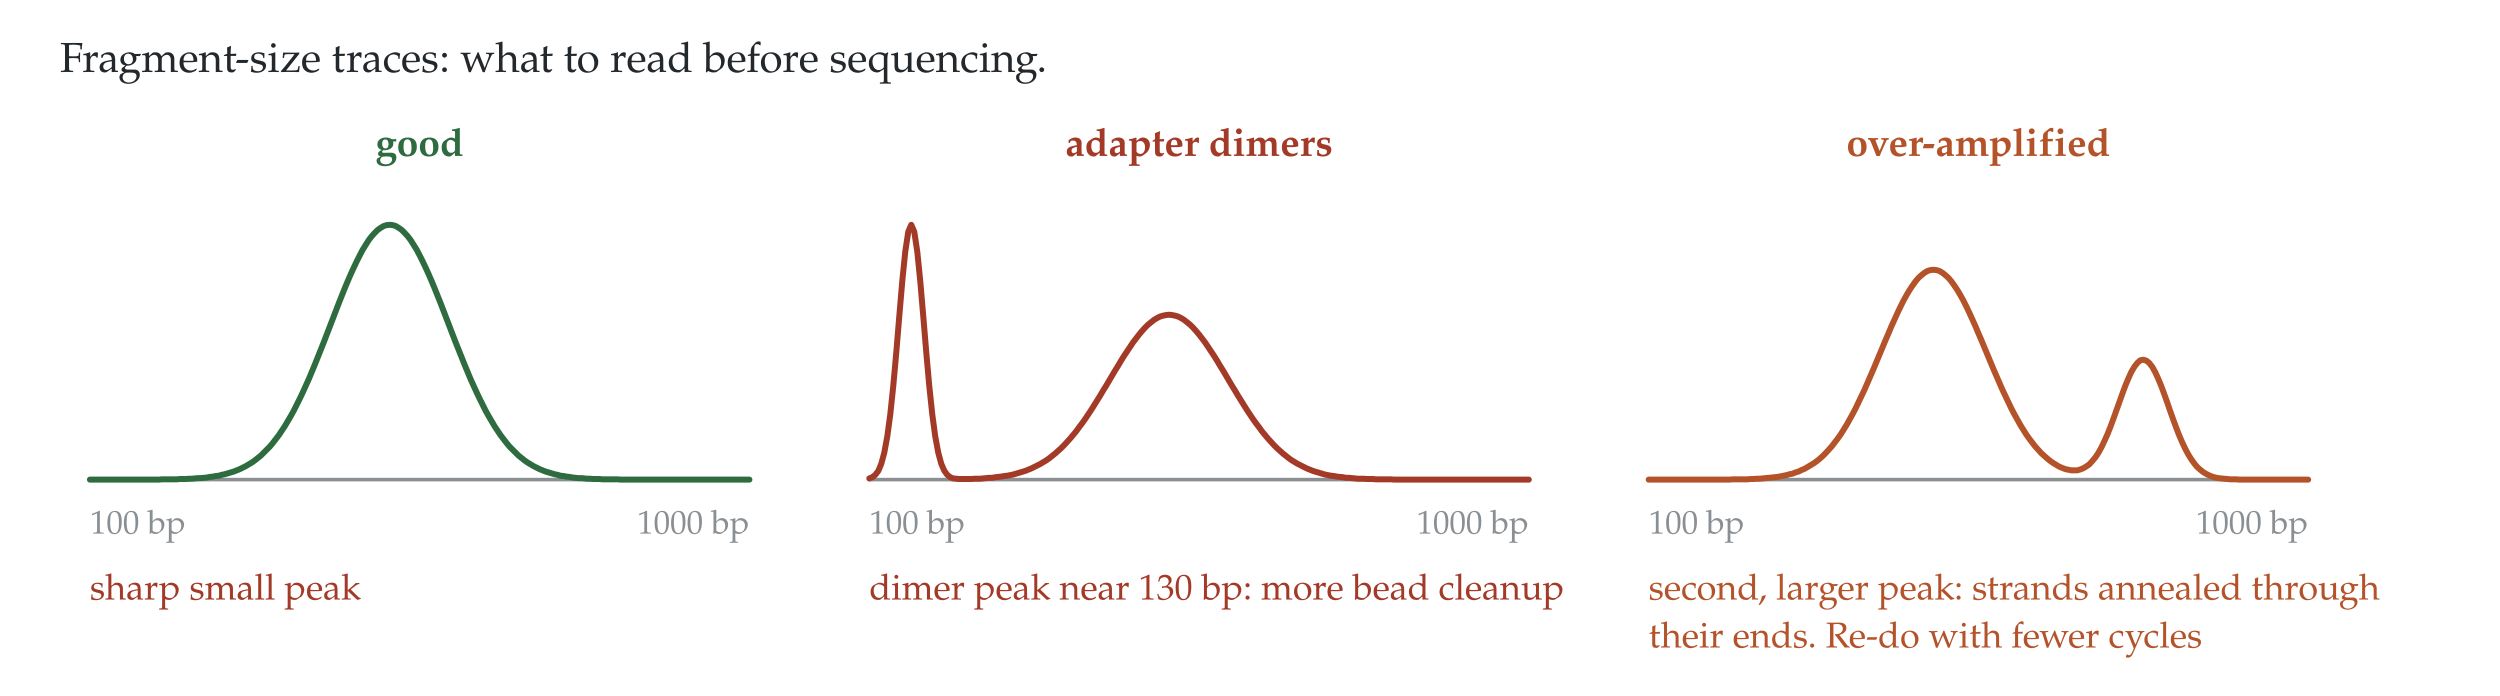
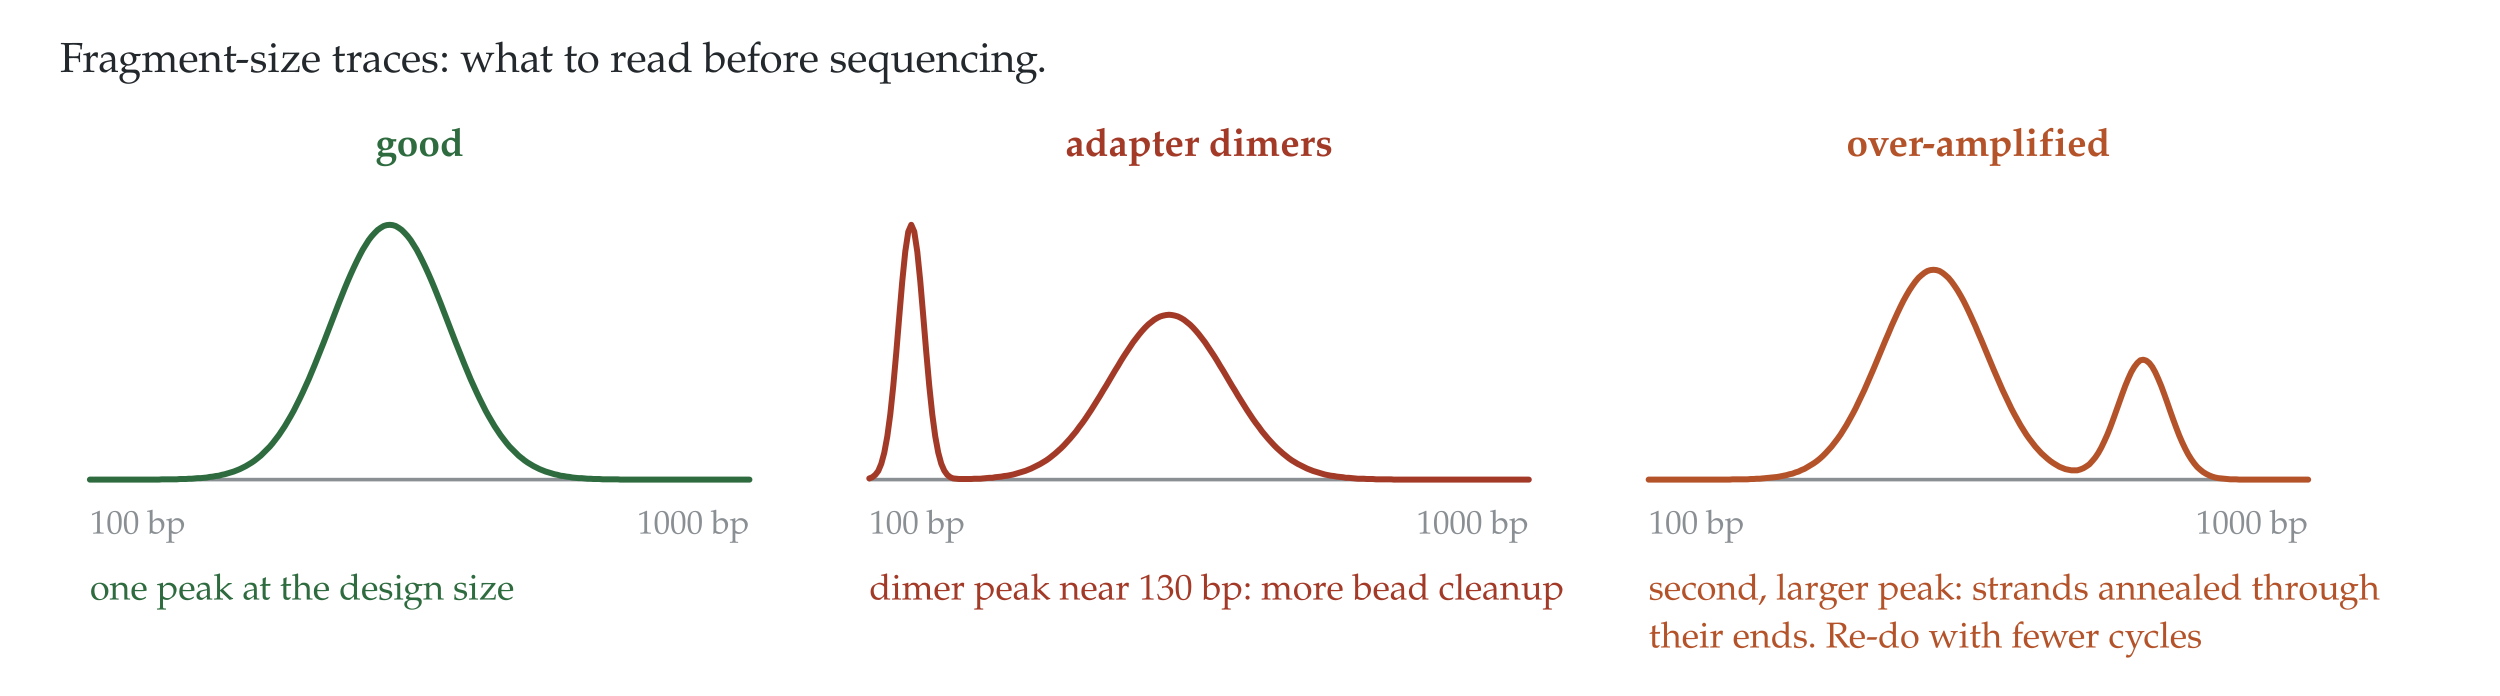
<svg xmlns="http://www.w3.org/2000/svg" viewBox="0 0 834 232" width="834" height="232" font-family="&quot;Palatino Linotype&quot;, &quot;Book Antiqua&quot;, Palatino, FreeSerif, serif" fill="#23282d">
  <rect width="800" height="232" fill="none" />
  <text x="20" y="24" font-size="14">Fragment-size traces: what to read before sequencing.</text>
  <line x1="30" y1="160" x2="250" y2="160" stroke="#8a8f94" stroke-width="1.2" stroke-linecap="round" />
  <text x="140" y="52" font-size="13" text-anchor="middle" fill="#2e6b3f" font-weight="bold">good</text>
  <path d="M 30.0 160.0 L 31.0 160.0 L 32.0 160.0 L 33.0 160.0 L 34.0 160.0 L 35.0 160.0 L 36.0 160.0 L 37.0 160.0 L 38.0 160.0 L 39.0 160.0 L 40.0 160.0 L 41.0 160.0 L 42.0 160.0 L 43.0 160.0 L 44.0 160.0 L 45.0 160.0 L 46.0 160.0 L 47.0 160.0 L 48.0 160.0 L 49.0 160.0 L 50.0 160.0 L 51.0 160.0 L 52.0 160.0 L 53.0 160.0 L 54.0 159.9 L 55.0 159.9 L 56.0 159.9 L 57.0 159.9 L 58.0 159.9 L 59.0 159.9 L 60.0 159.8 L 61.0 159.8 L 62.0 159.8 L 63.0 159.7 L 64.0 159.7 L 65.0 159.6 L 66.0 159.5 L 67.0 159.5 L 68.0 159.4 L 69.0 159.3 L 70.0 159.1 L 71.0 159.0 L 72.0 158.8 L 73.0 158.7 L 74.0 158.4 L 75.0 158.2 L 76.0 157.9 L 77.0 157.6 L 78.0 157.3 L 79.0 156.9 L 80.0 156.5 L 81.0 156.0 L 82.0 155.5 L 83.0 154.9 L 84.0 154.3 L 85.0 153.6 L 86.0 152.8 L 87.0 152.0 L 88.0 151.0 L 89.0 150.0 L 90.0 149.0 L 91.0 147.8 L 92.0 146.5 L 93.0 145.2 L 94.0 143.7 L 95.0 142.2 L 96.0 140.5 L 97.0 138.8 L 98.0 137.0 L 99.0 135.0 L 100.0 133.0 L 101.0 130.9 L 102.0 128.7 L 103.0 126.5 L 104.0 124.1 L 105.0 121.7 L 106.0 119.2 L 107.0 116.7 L 108.0 114.2 L 109.0 111.6 L 110.0 109.0 L 111.0 106.4 L 112.0 103.8 L 113.0 101.2 L 114.0 98.7 L 115.0 96.2 L 116.0 93.8 L 117.0 91.5 L 118.0 89.3 L 119.0 87.2 L 120.0 85.2 L 121.0 83.3 L 122.0 81.7 L 123.0 80.1 L 124.0 78.8 L 125.0 77.7 L 126.0 76.7 L 127.0 76.0 L 128.0 75.4 L 129.0 75.1 L 130.0 75.0 L 131.0 75.1 L 132.0 75.4 L 133.0 76.0 L 134.0 76.7 L 135.0 77.7 L 136.0 78.8 L 137.0 80.1 L 138.0 81.7 L 139.0 83.3 L 140.0 85.2 L 141.0 87.2 L 142.0 89.3 L 143.0 91.5 L 144.0 93.8 L 145.0 96.2 L 146.0 98.7 L 147.0 101.2 L 148.0 103.8 L 149.0 106.4 L 150.0 109.0 L 151.0 111.6 L 152.0 114.2 L 153.0 116.7 L 154.0 119.2 L 155.0 121.7 L 156.0 124.1 L 157.0 126.5 L 158.0 128.7 L 159.0 130.9 L 160.0 133.0 L 161.0 135.0 L 162.0 137.0 L 163.0 138.8 L 164.0 140.5 L 165.0 142.2 L 166.0 143.7 L 167.0 145.2 L 168.0 146.5 L 169.0 147.8 L 170.0 149.0 L 171.0 150.0 L 172.0 151.0 L 173.0 152.0 L 174.0 152.8 L 175.0 153.6 L 176.0 154.3 L 177.0 154.9 L 178.0 155.5 L 179.0 156.0 L 180.0 156.5 L 181.0 156.9 L 182.0 157.3 L 183.0 157.6 L 184.0 157.9 L 185.0 158.2 L 186.0 158.4 L 187.0 158.7 L 188.0 158.8 L 189.0 159.0 L 190.0 159.1 L 191.0 159.3 L 192.0 159.4 L 193.0 159.5 L 194.0 159.5 L 195.0 159.6 L 196.0 159.7 L 197.0 159.7 L 198.0 159.8 L 199.0 159.8 L 200.0 159.8 L 201.0 159.9 L 202.0 159.9 L 203.0 159.9 L 204.0 159.9 L 205.0 159.9 L 206.0 159.9 L 207.0 160.0 L 208.0 160.0 L 209.0 160.0 L 210.0 160.0 L 211.0 160.0 L 212.0 160.0 L 213.0 160.0 L 214.0 160.0 L 215.0 160.0 L 216.0 160.0 L 217.0 160.0 L 218.0 160.0 L 219.0 160.0 L 220.0 160.0 L 221.0 160.0 L 222.0 160.0 L 223.0 160.0 L 224.0 160.0 L 225.0 160.0 L 226.0 160.0 L 227.0 160.0 L 228.0 160.0 L 229.0 160.0 L 230.0 160.0 L 231.0 160.0 L 232.0 160.0 L 233.0 160.0 L 234.0 160.0 L 235.0 160.0 L 236.0 160.0 L 237.0 160.0 L 238.0 160.0 L 239.0 160.0 L 240.0 160.0 L 241.0 160.0 L 242.0 160.0 L 243.0 160.0 L 244.0 160.0 L 245.0 160.0 L 246.0 160.0 L 247.0 160.0 L 248.0 160.0 L 249.0 160.0 L 250.0 160.0" stroke="#2e6b3f" stroke-width="2" fill="none" stroke-linecap="round" stroke-linejoin="round" />
  <text x="30" y="178" font-size="11" fill="#8a8f94">100 bp</text>
  <text x="250" y="178" font-size="11" text-anchor="end" fill="#8a8f94">1000 bp</text>
  <line x1="290" y1="160" x2="510" y2="160" stroke="#8a8f94" stroke-width="1.2" stroke-linecap="round" />
  <text x="400" y="52" font-size="13" text-anchor="middle" fill="#a33a28" font-weight="bold">adapter dimers</text>
  <path d="M 290.0 159.6 L 291.0 159.2 L 292.0 158.4 L 293.0 157.1 L 294.0 154.7 L 295.0 151.0 L 296.0 145.6 L 297.0 138.2 L 298.0 128.7 L 299.0 117.6 L 300.0 105.5 L 301.0 93.8 L 302.0 83.9 L 303.0 77.3 L 304.0 75.0 L 305.0 77.3 L 306.0 83.9 L 307.0 93.8 L 308.0 105.5 L 309.0 117.5 L 310.0 128.7 L 311.0 138.2 L 312.0 145.6 L 313.0 151.0 L 314.0 154.7 L 315.0 157.0 L 316.0 158.4 L 317.0 159.2 L 318.0 159.6 L 319.0 159.7 L 320.0 159.8 L 321.0 159.8 L 322.0 159.8 L 323.0 159.8 L 324.0 159.8 L 325.0 159.7 L 326.0 159.7 L 327.0 159.7 L 328.0 159.6 L 329.0 159.5 L 330.0 159.4 L 331.0 159.4 L 332.0 159.2 L 333.0 159.1 L 334.0 159.0 L 335.0 158.8 L 336.0 158.7 L 337.0 158.5 L 338.0 158.3 L 339.0 158.0 L 340.0 157.7 L 341.0 157.4 L 342.0 157.1 L 343.0 156.7 L 344.0 156.3 L 345.0 155.8 L 346.0 155.3 L 347.0 154.8 L 348.0 154.2 L 349.0 153.6 L 350.0 152.9 L 351.0 152.1 L 352.0 151.3 L 353.0 150.4 L 354.0 149.5 L 355.0 148.5 L 356.0 147.4 L 357.0 146.3 L 358.0 145.1 L 359.0 143.9 L 360.0 142.5 L 361.0 141.2 L 362.0 139.8 L 363.0 138.3 L 364.0 136.8 L 365.0 135.2 L 366.0 133.6 L 367.0 132.0 L 368.0 130.3 L 369.0 128.7 L 370.0 127.0 L 371.0 125.3 L 372.0 123.6 L 373.0 122.0 L 374.0 120.3 L 375.0 118.7 L 376.0 117.2 L 377.0 115.7 L 378.0 114.2 L 379.0 112.9 L 380.0 111.6 L 381.0 110.4 L 382.0 109.3 L 383.0 108.3 L 384.0 107.5 L 385.0 106.7 L 386.0 106.1 L 387.0 105.6 L 388.0 105.3 L 389.0 105.1 L 390.0 105.0 L 391.0 105.1 L 392.0 105.3 L 393.0 105.6 L 394.0 106.1 L 395.0 106.7 L 396.0 107.5 L 397.0 108.3 L 398.0 109.3 L 399.0 110.4 L 400.0 111.6 L 401.0 112.9 L 402.0 114.2 L 403.0 115.7 L 404.0 117.2 L 405.0 118.7 L 406.0 120.3 L 407.0 122.0 L 408.0 123.6 L 409.0 125.3 L 410.0 127.0 L 411.0 128.7 L 412.0 130.3 L 413.0 132.0 L 414.0 133.6 L 415.0 135.2 L 416.0 136.8 L 417.0 138.3 L 418.0 139.8 L 419.0 141.2 L 420.0 142.5 L 421.0 143.9 L 422.0 145.1 L 423.0 146.3 L 424.0 147.4 L 425.0 148.5 L 426.0 149.5 L 427.0 150.4 L 428.0 151.3 L 429.0 152.1 L 430.0 152.9 L 431.0 153.6 L 432.0 154.2 L 433.0 154.8 L 434.0 155.3 L 435.0 155.8 L 436.0 156.3 L 437.0 156.7 L 438.0 157.1 L 439.0 157.4 L 440.0 157.7 L 441.0 158.0 L 442.0 158.3 L 443.0 158.5 L 444.0 158.7 L 445.0 158.8 L 446.0 159.0 L 447.0 159.1 L 448.0 159.2 L 449.0 159.4 L 450.0 159.4 L 451.0 159.5 L 452.0 159.6 L 453.0 159.7 L 454.0 159.7 L 455.0 159.7 L 456.0 159.8 L 457.0 159.8 L 458.0 159.8 L 459.0 159.9 L 460.0 159.9 L 461.0 159.9 L 462.0 159.9 L 463.0 159.9 L 464.0 159.9 L 465.0 160.0 L 466.0 160.0 L 467.0 160.0 L 468.0 160.0 L 469.0 160.0 L 470.0 160.0 L 471.0 160.0 L 472.0 160.0 L 473.0 160.0 L 474.0 160.0 L 475.0 160.0 L 476.0 160.0 L 477.0 160.0 L 478.0 160.0 L 479.0 160.0 L 480.0 160.0 L 481.0 160.0 L 482.0 160.0 L 483.0 160.0 L 484.0 160.0 L 485.0 160.0 L 486.0 160.0 L 487.0 160.0 L 488.0 160.0 L 489.0 160.0 L 490.0 160.0 L 491.0 160.0 L 492.0 160.0 L 493.0 160.0 L 494.0 160.0 L 495.0 160.0 L 496.0 160.0 L 497.0 160.0 L 498.0 160.0 L 499.0 160.0 L 500.0 160.0 L 501.0 160.0 L 502.0 160.0 L 503.0 160.0 L 504.0 160.0 L 505.0 160.0 L 506.0 160.0 L 507.0 160.0 L 508.0 160.0 L 509.0 160.0 L 510.0 160.0" stroke="#a33a28" stroke-width="2" fill="none" stroke-linecap="round" stroke-linejoin="round" />
  <text x="290" y="178" font-size="11" fill="#8a8f94">100 bp</text>
  <text x="510" y="178" font-size="11" text-anchor="end" fill="#8a8f94">1000 bp</text>
  <line x1="550" y1="160" x2="770" y2="160" stroke="#8a8f94" stroke-width="1.2" stroke-linecap="round" />
  <text x="660" y="52" font-size="13" text-anchor="middle" fill="#b4532a" font-weight="bold">over-amplified</text>
  <path d="M 550.0 160.0 L 551.0 160.0 L 552.0 160.0 L 553.0 160.0 L 554.0 160.0 L 555.0 160.0 L 556.0 160.0 L 557.0 160.0 L 558.0 160.0 L 559.0 160.0 L 560.0 160.0 L 561.0 160.0 L 562.0 160.0 L 563.0 160.0 L 564.0 160.0 L 565.0 160.0 L 566.0 160.0 L 567.0 160.0 L 568.0 160.0 L 569.0 160.0 L 570.0 160.0 L 571.0 160.0 L 572.0 160.0 L 573.0 160.0 L 574.0 160.0 L 575.0 160.0 L 576.0 160.0 L 577.0 160.0 L 578.0 159.9 L 579.0 159.9 L 580.0 159.9 L 581.0 159.9 L 582.0 159.9 L 583.0 159.9 L 584.0 159.8 L 585.0 159.8 L 586.0 159.7 L 587.0 159.7 L 588.0 159.6 L 589.0 159.5 L 590.0 159.4 L 591.0 159.3 L 592.0 159.2 L 593.0 159.1 L 594.0 158.9 L 595.0 158.7 L 596.0 158.5 L 597.0 158.2 L 598.0 158.0 L 599.0 157.6 L 600.0 157.3 L 601.0 156.8 L 602.0 156.4 L 603.0 155.8 L 604.0 155.2 L 605.0 154.6 L 606.0 153.9 L 607.0 153.1 L 608.0 152.2 L 609.0 151.2 L 610.0 150.1 L 611.0 149.0 L 612.0 147.7 L 613.0 146.4 L 614.0 145.0 L 615.0 143.4 L 616.0 141.8 L 617.0 140.0 L 618.0 138.2 L 619.0 136.3 L 620.0 134.2 L 621.0 132.1 L 622.0 130.0 L 623.0 127.7 L 624.0 125.4 L 625.0 123.1 L 626.0 120.7 L 627.0 118.3 L 628.0 115.9 L 629.0 113.5 L 630.0 111.2 L 631.0 108.8 L 632.0 106.6 L 633.0 104.4 L 634.0 102.3 L 635.0 100.3 L 636.0 98.5 L 637.0 96.8 L 638.0 95.3 L 639.0 93.9 L 640.0 92.7 L 641.0 91.8 L 642.0 91.0 L 643.0 90.4 L 644.0 90.1 L 645.0 90.0 L 646.0 90.1 L 647.0 90.4 L 648.0 91.0 L 649.0 91.8 L 650.0 92.7 L 651.0 93.9 L 652.0 95.3 L 653.0 96.8 L 654.0 98.5 L 655.0 100.3 L 656.0 102.3 L 657.0 104.4 L 658.0 106.6 L 659.0 108.8 L 660.0 111.2 L 661.0 113.5 L 662.0 115.9 L 663.0 118.3 L 664.0 120.7 L 665.0 123.1 L 666.0 125.4 L 667.0 127.7 L 668.0 130.0 L 669.0 132.1 L 670.0 134.2 L 671.0 136.3 L 672.0 138.2 L 673.0 140.0 L 674.0 141.8 L 675.0 143.4 L 676.0 145.0 L 677.0 146.4 L 678.0 147.7 L 679.0 149.0 L 680.0 150.1 L 681.0 151.2 L 682.0 152.1 L 683.0 153.0 L 684.0 153.8 L 685.0 154.5 L 686.0 155.1 L 687.0 155.7 L 688.0 156.1 L 689.0 156.5 L 690.0 156.7 L 691.0 156.9 L 692.0 156.9 L 693.0 156.9 L 694.0 156.6 L 695.0 156.2 L 696.0 155.6 L 697.0 154.9 L 698.0 153.8 L 699.0 152.6 L 700.0 151.1 L 701.0 149.3 L 702.0 147.2 L 703.0 145.0 L 704.0 142.5 L 705.0 139.8 L 706.0 137.0 L 707.0 134.2 L 708.0 131.4 L 709.0 128.7 L 710.0 126.3 L 711.0 124.1 L 712.0 122.4 L 713.0 121.1 L 714.0 120.2 L 715.0 120.0 L 716.0 120.3 L 717.0 121.1 L 718.0 122.4 L 719.0 124.2 L 720.0 126.4 L 721.0 128.8 L 722.0 131.5 L 723.0 134.3 L 724.0 137.2 L 725.0 140.0 L 726.0 142.7 L 727.0 145.3 L 728.0 147.6 L 729.0 149.7 L 730.0 151.6 L 731.0 153.2 L 732.0 154.6 L 733.0 155.8 L 734.0 156.7 L 735.0 157.5 L 736.0 158.1 L 737.0 158.6 L 738.0 159.0 L 739.0 159.3 L 740.0 159.5 L 741.0 159.6 L 742.0 159.7 L 743.0 159.8 L 744.0 159.9 L 745.0 159.9 L 746.0 159.9 L 747.0 160.0 L 748.0 160.0 L 749.0 160.0 L 750.0 160.0 L 751.0 160.0 L 752.0 160.0 L 753.0 160.0 L 754.0 160.0 L 755.0 160.0 L 756.0 160.0 L 757.0 160.0 L 758.0 160.0 L 759.0 160.0 L 760.0 160.0 L 761.0 160.0 L 762.0 160.0 L 763.0 160.0 L 764.0 160.0 L 765.0 160.0 L 766.0 160.0 L 767.0 160.0 L 768.0 160.0 L 769.0 160.0 L 770.0 160.0" stroke="#b4532a" stroke-width="2" fill="none" stroke-linecap="round" stroke-linejoin="round" />
  <text x="550" y="178" font-size="11" fill="#8a8f94">100 bp</text>
  <text x="770" y="178" font-size="11" text-anchor="end" fill="#8a8f94">1000 bp</text>
-   <text x="30" y="200" font-size="12" fill="#a33a28">sharp small peak</text>
+   <text x="30" y="200" font-size="12" fill="#2e6b3f">one peak at the design size</text>
  <text x="290" y="200" font-size="12" fill="#a33a28">dimer peak near 130 bp: more bead cleanup</text>
  <text x="550" y="200" font-size="12" fill="#b4532a">second, larger peak: strands annealed through</text>
  <text x="550" y="216" font-size="12" fill="#b4532a">their ends. Re-do with fewer cycles</text>
</svg>
